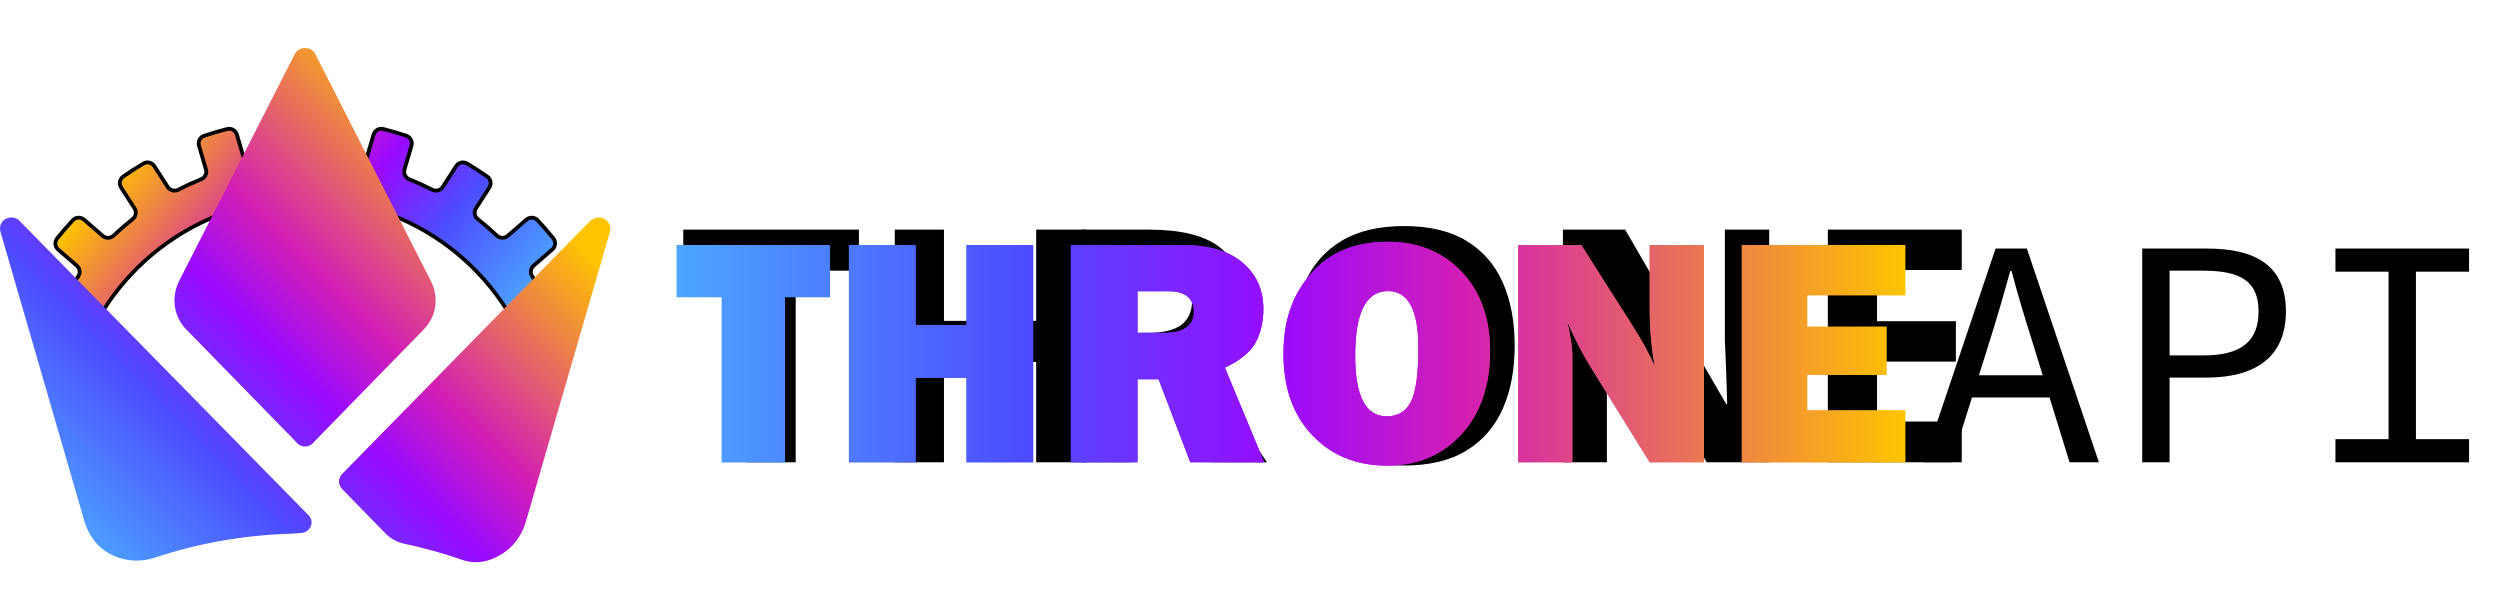
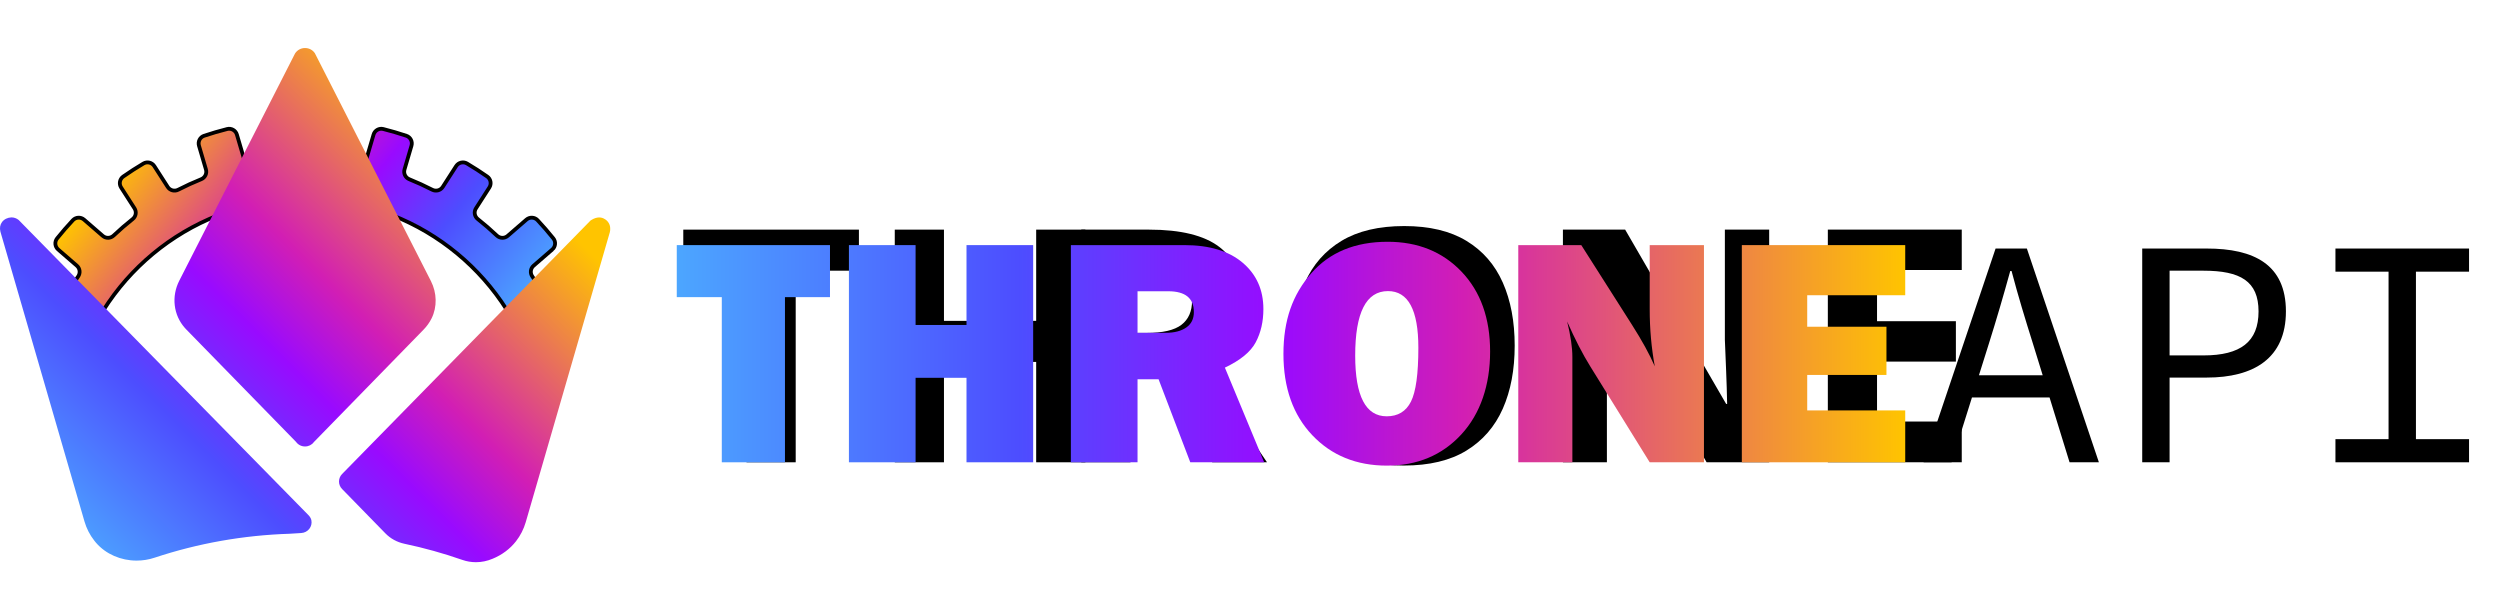
<svg xmlns="http://www.w3.org/2000/svg" xmlns:xlink="http://www.w3.org/1999/xlink" id="Layer_1" data-name="Layer 1" viewBox="0 0 3277.5 800">
  <defs>
    <style>
      .cls-1 {
        letter-spacing: 0em;
      }

      .cls-2 {
        fill: url(#New_Gradient_Swatch-2);
      }

-       .cls-2, .cls-3, .cls-4, .cls-5, .cls-6, .cls-7, .cls-8, .cls-9, .cls-10, .cls-11, .cls-12, .cls-13, .cls-14, .cls-15 {
+       .cls-2, .cls-3, .cls-4, .cls-5, .cls-6, .cls-7, .cls-8, .cls-9 {
        stroke-width: 0px;
      }

-       .cls-3 {
-         fill: url(#New_Gradient_Swatch-13);
-       }
- 
-       .cls-16 {
+       .cls-10 {
        letter-spacing: 0em;
      }

+       .cls-4 {
+         fill: url(#New_Gradient_Swatch-4);
+       }
+ 
      .cls-5 {
-         fill: url(#New_Gradient_Swatch-14);
+         fill: url(#New_Gradient_Swatch-8);
      }

      .cls-6 {
-         fill: url(#New_Gradient_Swatch-4);
-       }
- 
-       .cls-7 {
-         fill: url(#New_Gradient_Swatch-8);
-       }
- 
-       .cls-8 {
        fill: url(#New_Gradient_Swatch-7);
      }

-       .cls-17 {
+       .cls-11 {
        font-family: FranklinGothic-Heavy, 'Franklin Gothic Heavy';
        font-size: 427.19px;
        font-weight: 800;
      }

-       .cls-9 {
-         fill: url(#New_Gradient_Swatch-11);
-       }
- 
-       .cls-10 {
+       .cls-7 {
        fill: url(#New_Gradient_Swatch-6);
      }

-       .cls-18 {
+       .cls-12 {
        fill: url(#New_Gradient_Swatch);
        stroke: #000;
        stroke-miterlimit: 10;
        stroke-width: 5px;
      }

-       .cls-11 {
-         fill: url(#New_Gradient_Swatch-10);
-       }
- 
-       .cls-12 {
+       .cls-8 {
        fill: url(#New_Gradient_Swatch-5);
      }

-       .cls-13 {
+       .cls-9 {
        fill: url(#New_Gradient_Swatch-3);
-       }
- 
-       .cls-14 {
-         fill: url(#New_Gradient_Swatch-12);
-       }
- 
-       .cls-15 {
-         fill: url(#New_Gradient_Swatch-9);
      }
    </style>
    <linearGradient id="New_Gradient_Swatch" data-name="New Gradient Swatch" x1="606.32" y1="504.21" x2="191.61" y2="168.38" gradientUnits="userSpaceOnUse">
      <stop offset="0" stop-color="#4ca6ff" />
      <stop offset=".28" stop-color="#4d4dff" />
      <stop offset=".49" stop-color="#990aff" />
      <stop offset=".64" stop-color="#d21eb4" />
      <stop offset="1" stop-color="#ffc400" />
    </linearGradient>
    <linearGradient id="New_Gradient_Swatch-2" data-name="New Gradient Swatch" x1="111.07" y1="-3230.94" x2="640.22" y2="-2698.23" gradientTransform="translate(0 -2500.3) scale(1 -1)" xlink:href="#New_Gradient_Swatch" />
    <linearGradient id="New_Gradient_Swatch-3" data-name="New Gradient Swatch" x1="887.24" y1="463.7" x2="2497.75" y2="463.7" xlink:href="#New_Gradient_Swatch" />
    <linearGradient id="New_Gradient_Swatch-4" data-name="New Gradient Swatch" x1="887.24" y1="463.7" x2="2497.75" y2="463.7" xlink:href="#New_Gradient_Swatch" />
    <linearGradient id="New_Gradient_Swatch-5" data-name="New Gradient Swatch" x1="887.24" y1="463.7" x2="2497.75" y2="463.7" xlink:href="#New_Gradient_Swatch" />
    <linearGradient id="New_Gradient_Swatch-6" data-name="New Gradient Swatch" x1="887.24" y1="463.7" x2="2497.75" y2="463.7" xlink:href="#New_Gradient_Swatch" />
    <linearGradient id="New_Gradient_Swatch-7" data-name="New Gradient Swatch" x1="887.24" y1="463.7" x2="2497.75" y2="463.7" xlink:href="#New_Gradient_Swatch" />
    <linearGradient id="New_Gradient_Swatch-8" data-name="New Gradient Swatch" x1="887.24" y1="463.7" x2="2497.75" y2="463.7" xlink:href="#New_Gradient_Swatch" />
-     <linearGradient id="New_Gradient_Swatch-9" data-name="New Gradient Swatch" x1="887.24" y1="463.7" x2="2497.75" y2="463.7" xlink:href="#New_Gradient_Swatch" />
-     <linearGradient id="New_Gradient_Swatch-10" data-name="New Gradient Swatch" x1="887.24" y1="463.7" x2="2497.75" y2="463.7" xlink:href="#New_Gradient_Swatch" />
-     <linearGradient id="New_Gradient_Swatch-11" data-name="New Gradient Swatch" x1="887.24" y1="463.7" x2="2497.75" y2="463.7" xlink:href="#New_Gradient_Swatch" />
-     <linearGradient id="New_Gradient_Swatch-12" data-name="New Gradient Swatch" x1="887.24" y1="463.7" x2="2497.75" y2="463.7" xlink:href="#New_Gradient_Swatch" />
-     <linearGradient id="New_Gradient_Swatch-13" data-name="New Gradient Swatch" x1="887.24" y1="463.7" x2="2497.75" y2="463.7" xlink:href="#New_Gradient_Swatch" />
-     <linearGradient id="New_Gradient_Swatch-14" data-name="New Gradient Swatch" x1="887.24" y1="463.7" x2="2497.75" y2="463.7" xlink:href="#New_Gradient_Swatch" />
  </defs>
  <g>
-     <path class="cls-18" d="m724.06,327.09l-24.51,21.24c-4.13,3.58-4.83,9.71-1.66,14.17,3.63,5.12,7.14,10.33,10.51,15.65l-37.66,38.42c-33.17-57.11-83.91-102.74-144.82-129.52-38.49-16.92-81.04-26.31-125.77-26.31s-87.75,9.5-126.41,26.61c-60.78,26.88-111.38,72.56-144.44,129.67l-37.69-38.39c3.46-5.47,7.06-10.85,10.8-16.12,3.17-4.46,2.47-10.59-1.66-14.17l-24.51-21.24c-4.3-3.72-4.9-10.19-1.34-14.61,6.58-8.19,13.47-16.13,20.64-23.8,3.88-4.14,10.35-4.45,14.64-.73l24.51,21.24c4.13,3.59,10.29,3.4,14.25-.36,8-7.59,16.35-14.81,25-21.66,4.3-3.39,5.34-9.46,2.39-14.05l-17.56-27.31c-3.06-4.76-1.85-11.13,2.8-14.38,8.6-6.02,17.43-11.71,26.49-17.07,4.88-2.89,11.19-1.37,14.26,3.42l17.54,27.28c2.96,4.6,8.92,6.16,13.79,3.66,9.78-5.02,19.82-9.62,30.09-13.76,5.08-2.04,7.8-7.57,6.26-12.81l-9.15-31.15c-1.6-5.44,1.37-11.21,6.73-13,9.94-3.33,20.04-6.3,30.29-8.87,5.49-1.39,11.09,1.87,12.69,7.3l7.2,24.51,1.95,6.64c1.53,5.24,6.8,8.42,12.17,7.41,10.76-2.04,21.68-3.61,32.76-4.67,5.45-.53,9.62-5.07,9.62-10.54v-32.42c0-5.67,4.46-10.36,10.13-10.58,5.23-.19,10.49-.29,15.76-.29s10.53.1,15.76.29c5.67.22,10.13,4.91,10.13,10.58v32.42c0,5.47,4.17,10.01,9.62,10.54,11.07,1.06,22,2.63,32.76,4.67,5.37,1.01,10.63-2.17,12.17-7.41l1.77-6.04,7.38-25.11c1.6-5.43,7.19-8.68,12.69-7.3,10.25,2.58,20.35,5.55,30.29,8.87,5.37,1.79,8.33,7.56,6.73,13l-9.15,31.15c-1.54,5.24,1.18,10.77,6.26,12.81,10.27,4.14,20.31,8.74,30.09,13.76,4.87,2.5,10.83.94,13.79-3.66l17.54-27.28c3.08-4.79,9.38-6.31,14.26-3.42,9.06,5.36,17.89,11.05,26.49,17.07,4.65,3.24,5.87,9.61,2.8,14.38l-17.55,27.31c-2.95,4.6-1.91,10.67,2.38,14.05,8.66,6.85,17,14.08,25,21.67,3.96,3.76,10.11,3.94,14.25.35l24.51-21.24c4.28-3.72,10.76-3.41,14.64.73,7.17,7.67,14.06,15.61,20.64,23.8,3.56,4.42,2.95,10.88-1.34,14.61Z" />
+     <path class="cls-12" d="m724.06,327.09l-24.51,21.24c-4.13,3.58-4.83,9.71-1.66,14.17,3.63,5.12,7.14,10.33,10.51,15.65l-37.66,38.42c-33.17-57.11-83.91-102.74-144.82-129.52-38.49-16.92-81.04-26.31-125.77-26.31s-87.75,9.5-126.41,26.61c-60.78,26.88-111.38,72.56-144.44,129.67l-37.69-38.39c3.46-5.47,7.06-10.85,10.8-16.12,3.17-4.46,2.47-10.59-1.66-14.17l-24.51-21.24c-4.3-3.72-4.9-10.19-1.34-14.61,6.58-8.19,13.47-16.13,20.64-23.8,3.88-4.14,10.35-4.45,14.64-.73l24.51,21.24c4.13,3.59,10.29,3.4,14.25-.36,8-7.59,16.35-14.81,25-21.66,4.3-3.39,5.34-9.46,2.39-14.05l-17.56-27.31c-3.06-4.76-1.85-11.13,2.8-14.38,8.6-6.02,17.43-11.71,26.49-17.07,4.88-2.89,11.19-1.37,14.26,3.42l17.54,27.28c2.96,4.6,8.92,6.16,13.79,3.66,9.78-5.02,19.82-9.62,30.09-13.76,5.08-2.04,7.8-7.57,6.26-12.81l-9.15-31.15c-1.6-5.44,1.37-11.21,6.73-13,9.94-3.33,20.04-6.3,30.29-8.87,5.49-1.39,11.09,1.87,12.69,7.3l7.2,24.51,1.95,6.64c1.53,5.24,6.8,8.42,12.17,7.41,10.76-2.04,21.68-3.61,32.76-4.67,5.45-.53,9.62-5.07,9.62-10.54v-32.42c0-5.67,4.46-10.36,10.13-10.58,5.23-.19,10.49-.29,15.76-.29s10.53.1,15.76.29c5.67.22,10.13,4.91,10.13,10.58v32.42c0,5.47,4.17,10.01,9.62,10.54,11.07,1.06,22,2.63,32.76,4.67,5.37,1.01,10.63-2.17,12.17-7.41l1.77-6.04,7.38-25.11c1.6-5.43,7.19-8.68,12.69-7.3,10.25,2.58,20.35,5.55,30.29,8.87,5.37,1.79,8.33,7.56,6.73,13l-9.15,31.15c-1.54,5.24,1.18,10.77,6.26,12.81,10.27,4.14,20.31,8.74,30.09,13.76,4.87,2.5,10.83.94,13.79-3.66l17.54-27.28c3.08-4.79,9.38-6.31,14.26-3.42,9.06,5.36,17.89,11.05,26.49,17.07,4.65,3.24,5.87,9.61,2.8,14.38l-17.55,27.31c-2.95,4.6-1.91,10.67,2.38,14.05,8.66,6.85,17,14.08,25,21.67,3.96,3.76,10.11,3.94,14.25.35l24.51-21.24c4.28-3.72,10.76-3.41,14.64.73,7.17,7.67,14.06,15.61,20.64,23.8,3.56,4.42,2.95,10.88-1.34,14.61Z" />
    <path class="cls-2" d="m565.86,417.3c-2.75,5.56-6.37,10.59-10.71,15l-143.77,147.35c-2.5,3.48-6.79,5.67-11.5,5.67s-9.03-2.19-11.81-6.04l-143.52-147.02c-.7-.67-1.46-1.49-2.16-2.3-15.03-16.88-17.92-41.26-7.32-62.05L386.79,70.13c2.94-4.58,7.77-7.16,13.1-7.16s10.12,2.56,12.93,6.85l76.03,149.28,76.03,149.28c7.99,15.65,8.36,33.96.98,48.93Zm-161.38,258.14L25.69,289.64l-1.21-1.24c-2.8-2.25-6.03-3.4-9.51-3.4-5.08.2-9.53,2.42-12.28,6.07-2.58,3.43-3.34,7.86-2.16,12.58l110.23,380.01c2.64,9.07,6.9,17.5,12.76,24.97.7.96,1.49,1.88,2.24,2.78,13.1,15.2,32.84,23.54,53.31,23.54,7.94,0,15.98-1.24,23.78-3.88,56.76-18.82,116.18-29.38,176.75-31.32,5.13-.39,10.24-.7,15.31-.95,4.21-.23,8.1-2.25,10.63-5.53,2.5-3.2,3.45-7.25,2.69-11.15-.48-2.33-1.74-4.58-3.73-6.66l-.03-.03Zm388.6-388.05c-4.79-3.29-10.91-3.09-17.3.73l-1.57.96-325.7,332.32c-5.41,5.51-5.44,14.16-.06,19.66l56.76,58.14c6.73,6.91,15.37,11.63,25.04,13.68,25.74,5.42,51.29,12.55,75.97,21.18,5.72,2,11.69,2.98,17.69,2.98,7.43,0,14.86-1.52,21.96-4.55,12.23-5,22.8-12.89,30.57-22.86,5.8-7.44,10.12-15.87,12.79-25.03l110.26-380.18c.45-1.77.62-3.54.48-5.06,0-4.83-2.58-9.32-6.87-12.02v.06Z" />
  </g>
  <g>
    <g>
-       <text class="cls-17" transform="translate(887.24 606.06)">
+       <text class="cls-11" transform="translate(887.24 606.06)">
        <tspan x="0" y="0">TH</tspan>
-         <tspan class="cls-16" x="491.85" y="0">R</tspan>
+         <tspan class="cls-10" x="491.85" y="0">R</tspan>
        <tspan class="cls-1" x="783.25" y="0">ONE</tspan>
      </text>
      <g>
-         <path class="cls-13" d="m1029.08,389.55v216.51h-82.81v-216.51h-59.03v-68.21h200.87v68.21h-59.03Z" />
-         <path class="cls-6" d="m1354.48,321.34v284.72h-87.4v-110.76h-66.75v110.76h-87.4v-284.72h87.4v104.71h66.75v-104.71h87.4Z" />
-         <path class="cls-12" d="m1657.35,606.06h-96.89l-41.59-108.88h-27.56v108.88h-87.4v-284.72h148.72c32.82,0,58.3,7.69,76.45,23.05,18.15,15.37,27.22,35.64,27.22,60.8,0,16.41-3.34,30.91-10.01,43.49-6.67,12.59-20.17,23.67-40.47,33.27l51.52,124.11Zm-166.04-169.79h37.34c10.98,0,19.82-2.29,26.49-6.88s10.01-11.33,10.01-20.23c0-18.21-11.2-27.32-33.58-27.32h-40.26v54.44Z" />
-         <path class="cls-10" d="m1818.38,610.44c-40.05,0-72.69-13.28-97.93-39.84-25.24-26.56-37.86-62.09-37.86-106.59s12.06-77.7,36.19-105.44c24.12-27.74,57.6-41.61,100.43-41.61,39.63,0,71.93,13.07,96.89,39.21,24.96,26.15,37.44,61.05,37.44,104.71s-12.59,81.42-37.75,108.67c-25.17,27.26-57.64,40.88-97.41,40.88Zm-.42-64.66c14.74,0,25.34-6.43,31.81-19.29,6.47-12.86,9.7-36.4,9.7-70.61,0-49.5-13.28-74.26-39.84-74.26-28.65,0-42.97,28.23-42.97,84.69,0,52.98,13.77,79.47,41.3,79.47Z" />
-         <path class="cls-8" d="m2233.89,606.06h-71.13l-77.98-125.8c-10.01-16.13-20.1-35.73-30.28-58.8,4.59,18.36,6.88,33.93,6.88,46.72v137.88h-70.92v-284.72h82.6l66.34,104.29c13.21,20.72,23.22,38.94,30.03,54.66-4.45-24.33-6.67-49.23-6.67-74.67v-84.27h71.13v284.72Z" />
-         <path class="cls-7" d="m2497.75,538.06v68h-214.22v-284.72h214.22v65.71h-128.49v41.3h103.88v63.2h-103.88v46.51h128.49Z" />
-       </g>
-       <g>
-         <path class="cls-15" d="m1029.08,389.55v216.51h-82.81v-216.51h-59.03v-68.21h200.87v68.21h-59.03Z" />
-         <path class="cls-11" d="m1354.48,321.34v284.72h-87.4v-110.76h-66.75v110.76h-87.4v-284.72h87.4v104.71h66.75v-104.71h87.4Z" />
-         <path class="cls-9" d="m1657.35,606.06h-96.89l-41.59-108.88h-27.56v108.88h-87.4v-284.72h148.72c32.82,0,58.3,7.69,76.45,23.05,18.15,15.37,27.22,35.64,27.22,60.8,0,16.41-3.34,30.91-10.01,43.49-6.67,12.59-20.17,23.67-40.47,33.27l51.52,124.11Zm-166.04-169.79h37.34c10.98,0,19.82-2.29,26.49-6.88s10.01-11.33,10.01-20.23c0-18.21-11.2-27.32-33.58-27.32h-40.26v54.44Z" />
-         <path class="cls-14" d="m1818.38,610.44c-40.05,0-72.69-13.28-97.93-39.84-25.24-26.56-37.86-62.09-37.86-106.59s12.06-77.7,36.19-105.44c24.12-27.74,57.6-41.61,100.43-41.61,39.63,0,71.93,13.07,96.89,39.21,24.96,26.15,37.44,61.05,37.44,104.71s-12.59,81.42-37.75,108.67c-25.17,27.26-57.64,40.88-97.41,40.88Zm-.42-64.66c14.74,0,25.34-6.43,31.81-19.29,6.47-12.86,9.7-36.4,9.7-70.61,0-49.5-13.28-74.26-39.84-74.26-28.65,0-42.97,28.23-42.97,84.69,0,52.98,13.77,79.47,41.3,79.47Z" />
-         <path class="cls-3" d="m2233.89,606.06h-71.13l-77.98-125.8c-10.01-16.13-20.1-35.73-30.28-58.8,4.59,18.36,6.88,33.93,6.88,46.72v137.88h-70.92v-284.72h82.6l66.34,104.29c13.21,20.72,23.22,38.94,30.03,54.66-4.45-24.33-6.67-49.23-6.67-74.67v-84.27h71.13v284.72Z" />
+         <path class="cls-9" d="m1029.08,389.55v216.51h-82.81v-216.51h-59.03v-68.21h200.87v68.21h-59.03Z" />
+         <path class="cls-4" d="m1354.48,321.34v284.72h-87.4v-110.76h-66.75v110.76h-87.4v-284.72h87.4v104.71h66.75v-104.71h87.4Z" />
+         <path class="cls-8" d="m1657.35,606.06h-96.89l-41.59-108.88h-27.56v108.88h-87.4v-284.72h148.72c32.82,0,58.3,7.69,76.45,23.05,18.15,15.37,27.22,35.64,27.22,60.8,0,16.41-3.34,30.91-10.01,43.49-6.67,12.59-20.17,23.67-40.47,33.27l51.52,124.11Zm-166.04-169.79h37.34c10.98,0,19.82-2.29,26.49-6.88s10.01-11.33,10.01-20.23c0-18.21-11.2-27.32-33.58-27.32h-40.26v54.44Z" />
+         <path class="cls-7" d="m1818.38,610.44c-40.05,0-72.69-13.28-97.93-39.84-25.24-26.56-37.86-62.09-37.86-106.59s12.06-77.7,36.19-105.44c24.12-27.74,57.6-41.61,100.43-41.61,39.63,0,71.93,13.07,96.89,39.21,24.96,26.15,37.44,61.05,37.44,104.71s-12.59,81.42-37.75,108.67c-25.17,27.26-57.64,40.88-97.41,40.88Zm-.42-64.66c14.74,0,25.34-6.43,31.81-19.29,6.47-12.86,9.7-36.4,9.7-70.61,0-49.5-13.28-74.26-39.84-74.26-28.65,0-42.97,28.23-42.97,84.69,0,52.98,13.77,79.47,41.3,79.47Z" />
+         <path class="cls-6" d="m2233.89,606.06h-71.13l-77.98-125.8c-10.01-16.13-20.1-35.73-30.28-58.8,4.59,18.36,6.88,33.93,6.88,46.72v137.88h-70.92v-284.72h82.6l66.34,104.29c13.21,20.72,23.22,38.94,30.03,54.66-4.45-24.33-6.67-49.23-6.67-74.67v-84.27h71.13v284.72Z" />
        <path class="cls-5" d="m2497.75,538.06v68h-214.22v-284.72h214.22v65.71h-128.49v41.3h103.88v63.2h-103.88v46.51h128.49Z" />
      </g>
    </g>
    <g>
-       <path class="cls-4" d="m2616.22,325.83h41.01l94.41,280.23h-38.45l-48.27-156.35c-9.83-31.18-19.22-61.94-27.77-94.41h-1.71c-8.97,32.47-17.94,63.22-27.77,94.41l-49.13,156.35h-36.74l94.41-280.23Zm-44.43,166.17h128.58v29.05h-128.58v-29.05Z" />
-       <path class="cls-4" d="m2808.45,325.83h84.58c61.94,0,103.81,20.93,103.81,82.45s-42.29,86.72-103.81,86.72h-48.7v111.07h-35.88v-280.23Zm80.31,140.12c48.7,0,72.19-17.94,72.19-57.67s-23.92-53.4-72.19-53.4h-44.43v111.07h44.43Z" />
-       <path class="cls-4" d="m3061.77,575.73h69.63v-219.57h-69.63v-30.33h175.15v30.33h-69.63v219.57h69.63v30.33h-175.15v-30.33Z" />
+       <path class="cls-3" d="m2616.22,325.83h41.01l94.41,280.23h-38.45l-48.27-156.35c-9.83-31.18-19.22-61.94-27.77-94.41h-1.71c-8.97,32.47-17.94,63.22-27.77,94.41l-49.13,156.35h-36.74l94.41-280.23Zm-44.43,166.17h128.58v29.05h-128.58v-29.05Z" />
+       <path class="cls-3" d="m2808.45,325.83h84.58c61.94,0,103.81,20.93,103.81,82.45s-42.29,86.72-103.81,86.72h-48.7v111.07h-35.88v-280.23Zm80.31,140.12c48.7,0,72.19-17.94,72.19-57.67s-23.92-53.4-72.19-53.4h-44.43v111.07h44.43Z" />
+       <path class="cls-3" d="m3061.77,575.73h69.63v-219.57h-69.63v-30.33h175.15v30.33h-69.63v219.57h69.63v30.33h-175.15v-30.33Z" />
    </g>
  </g>
</svg>
